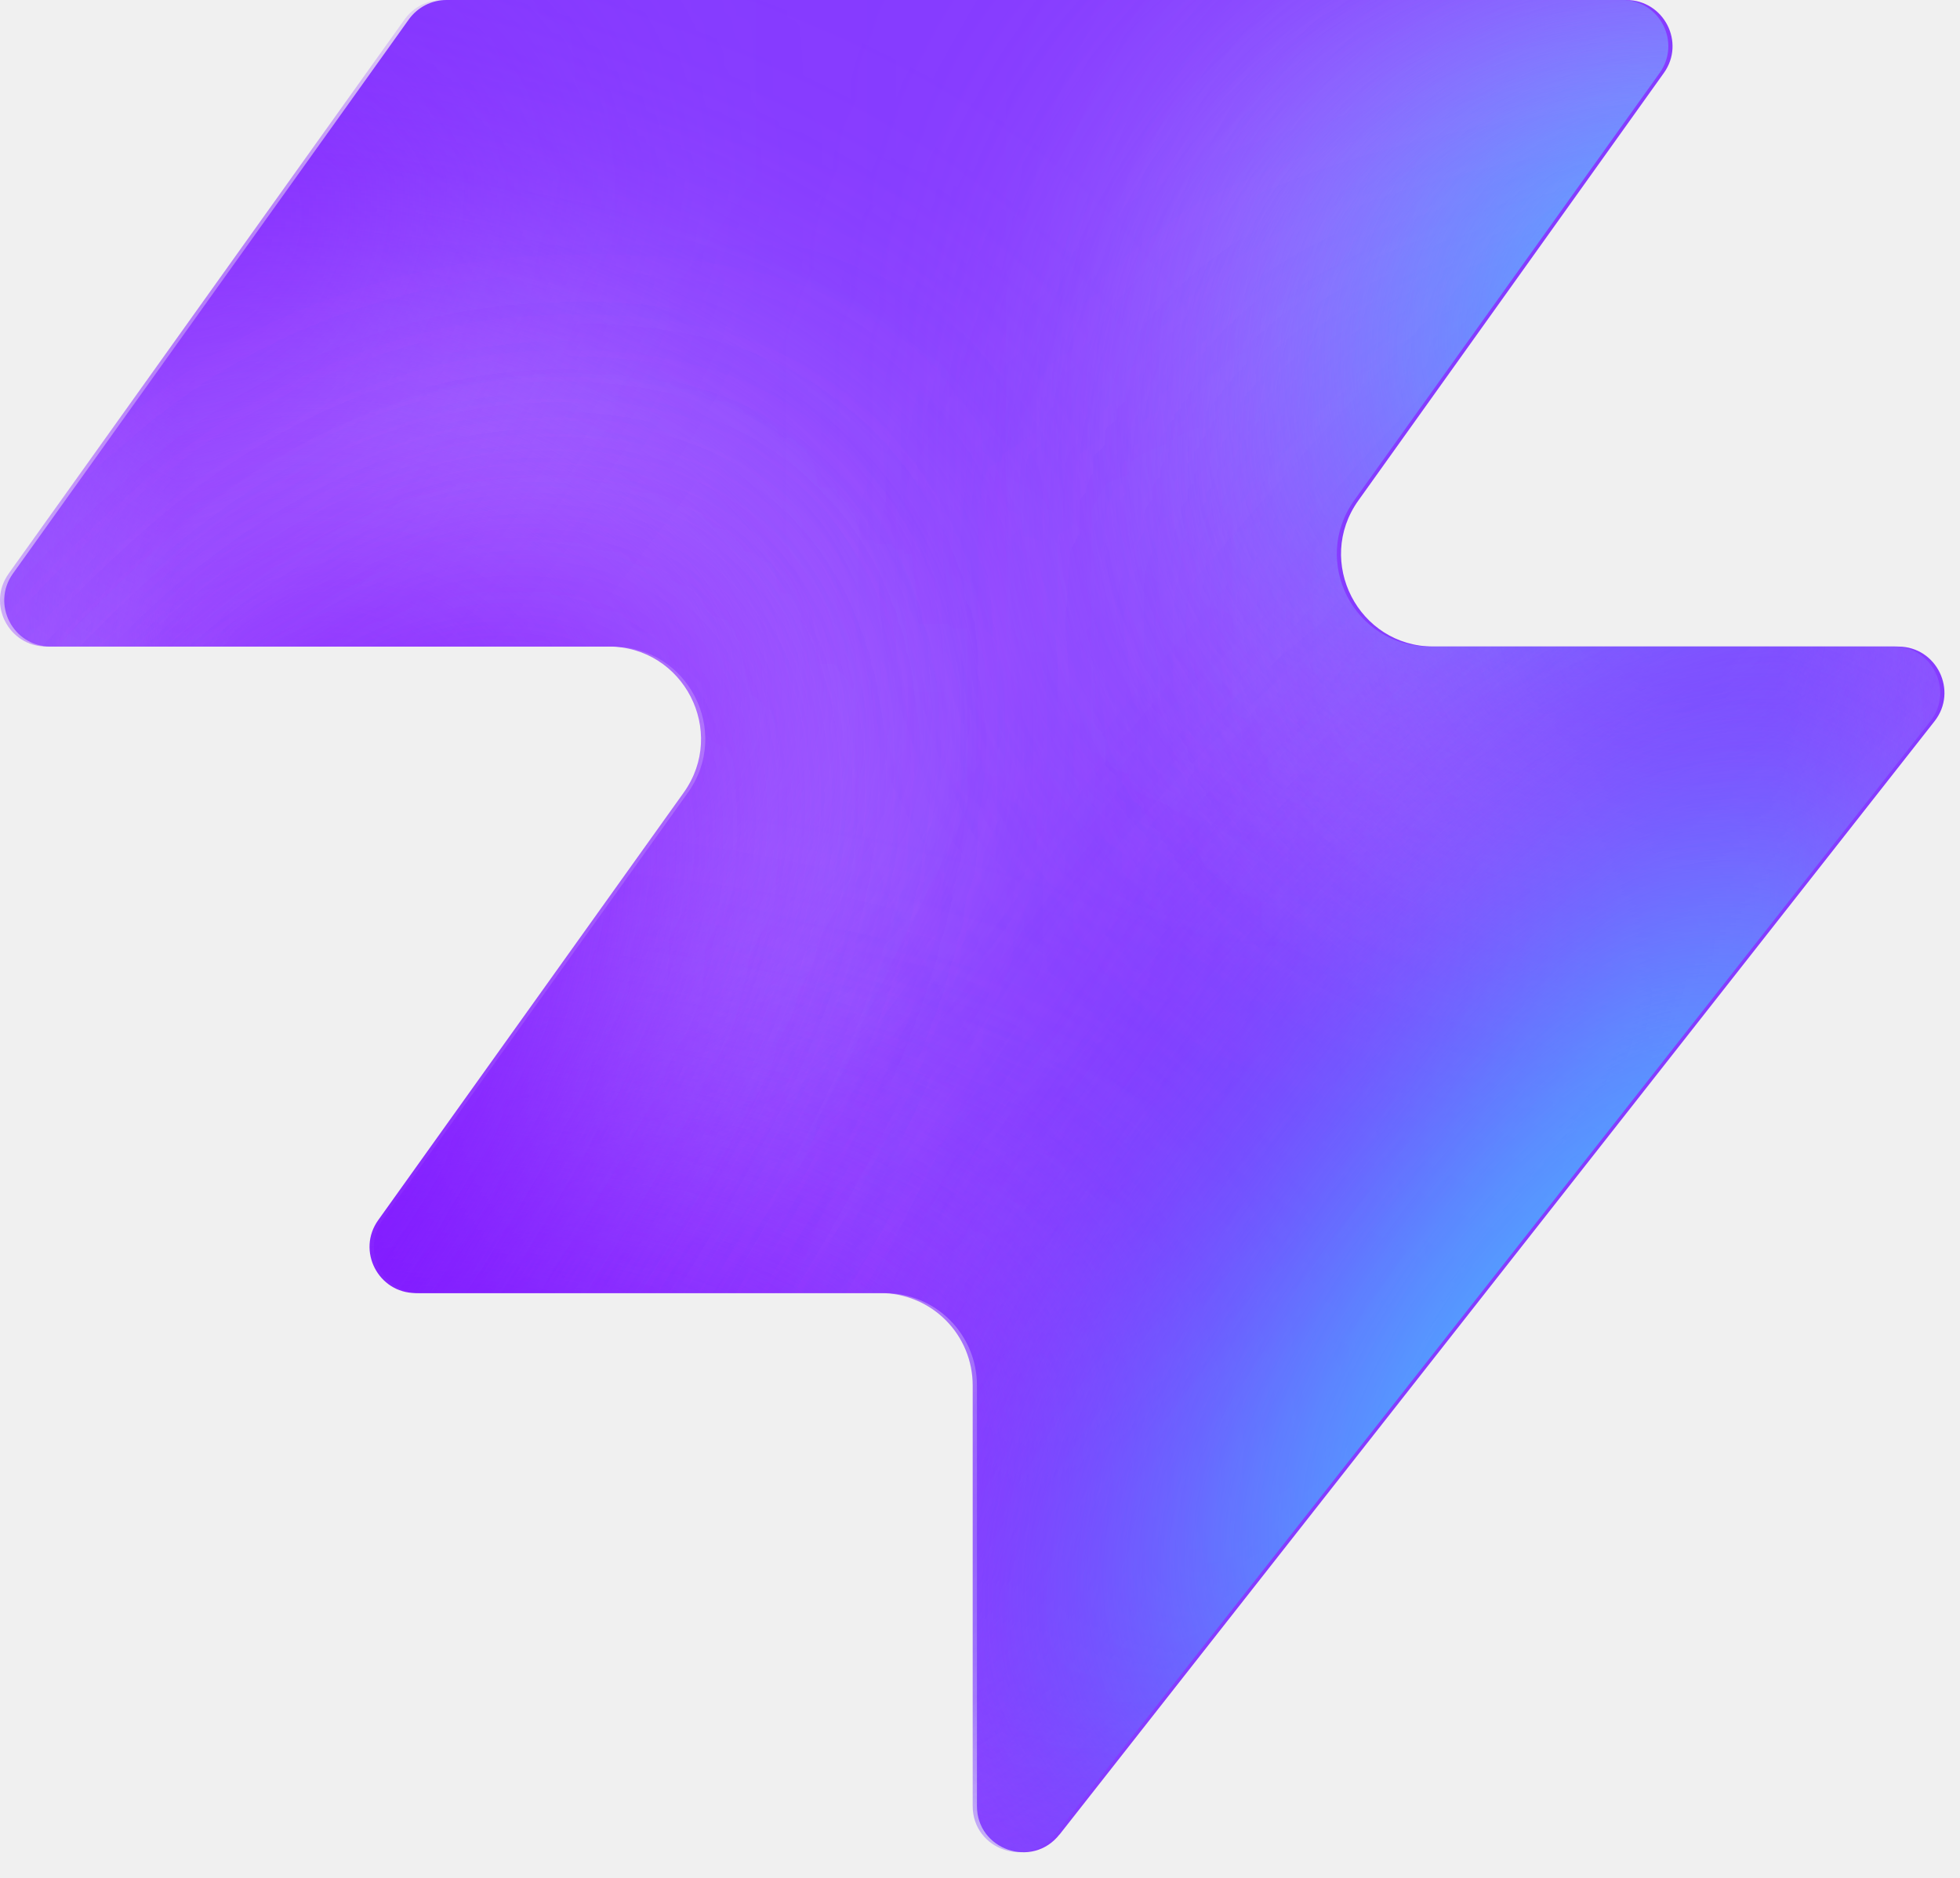
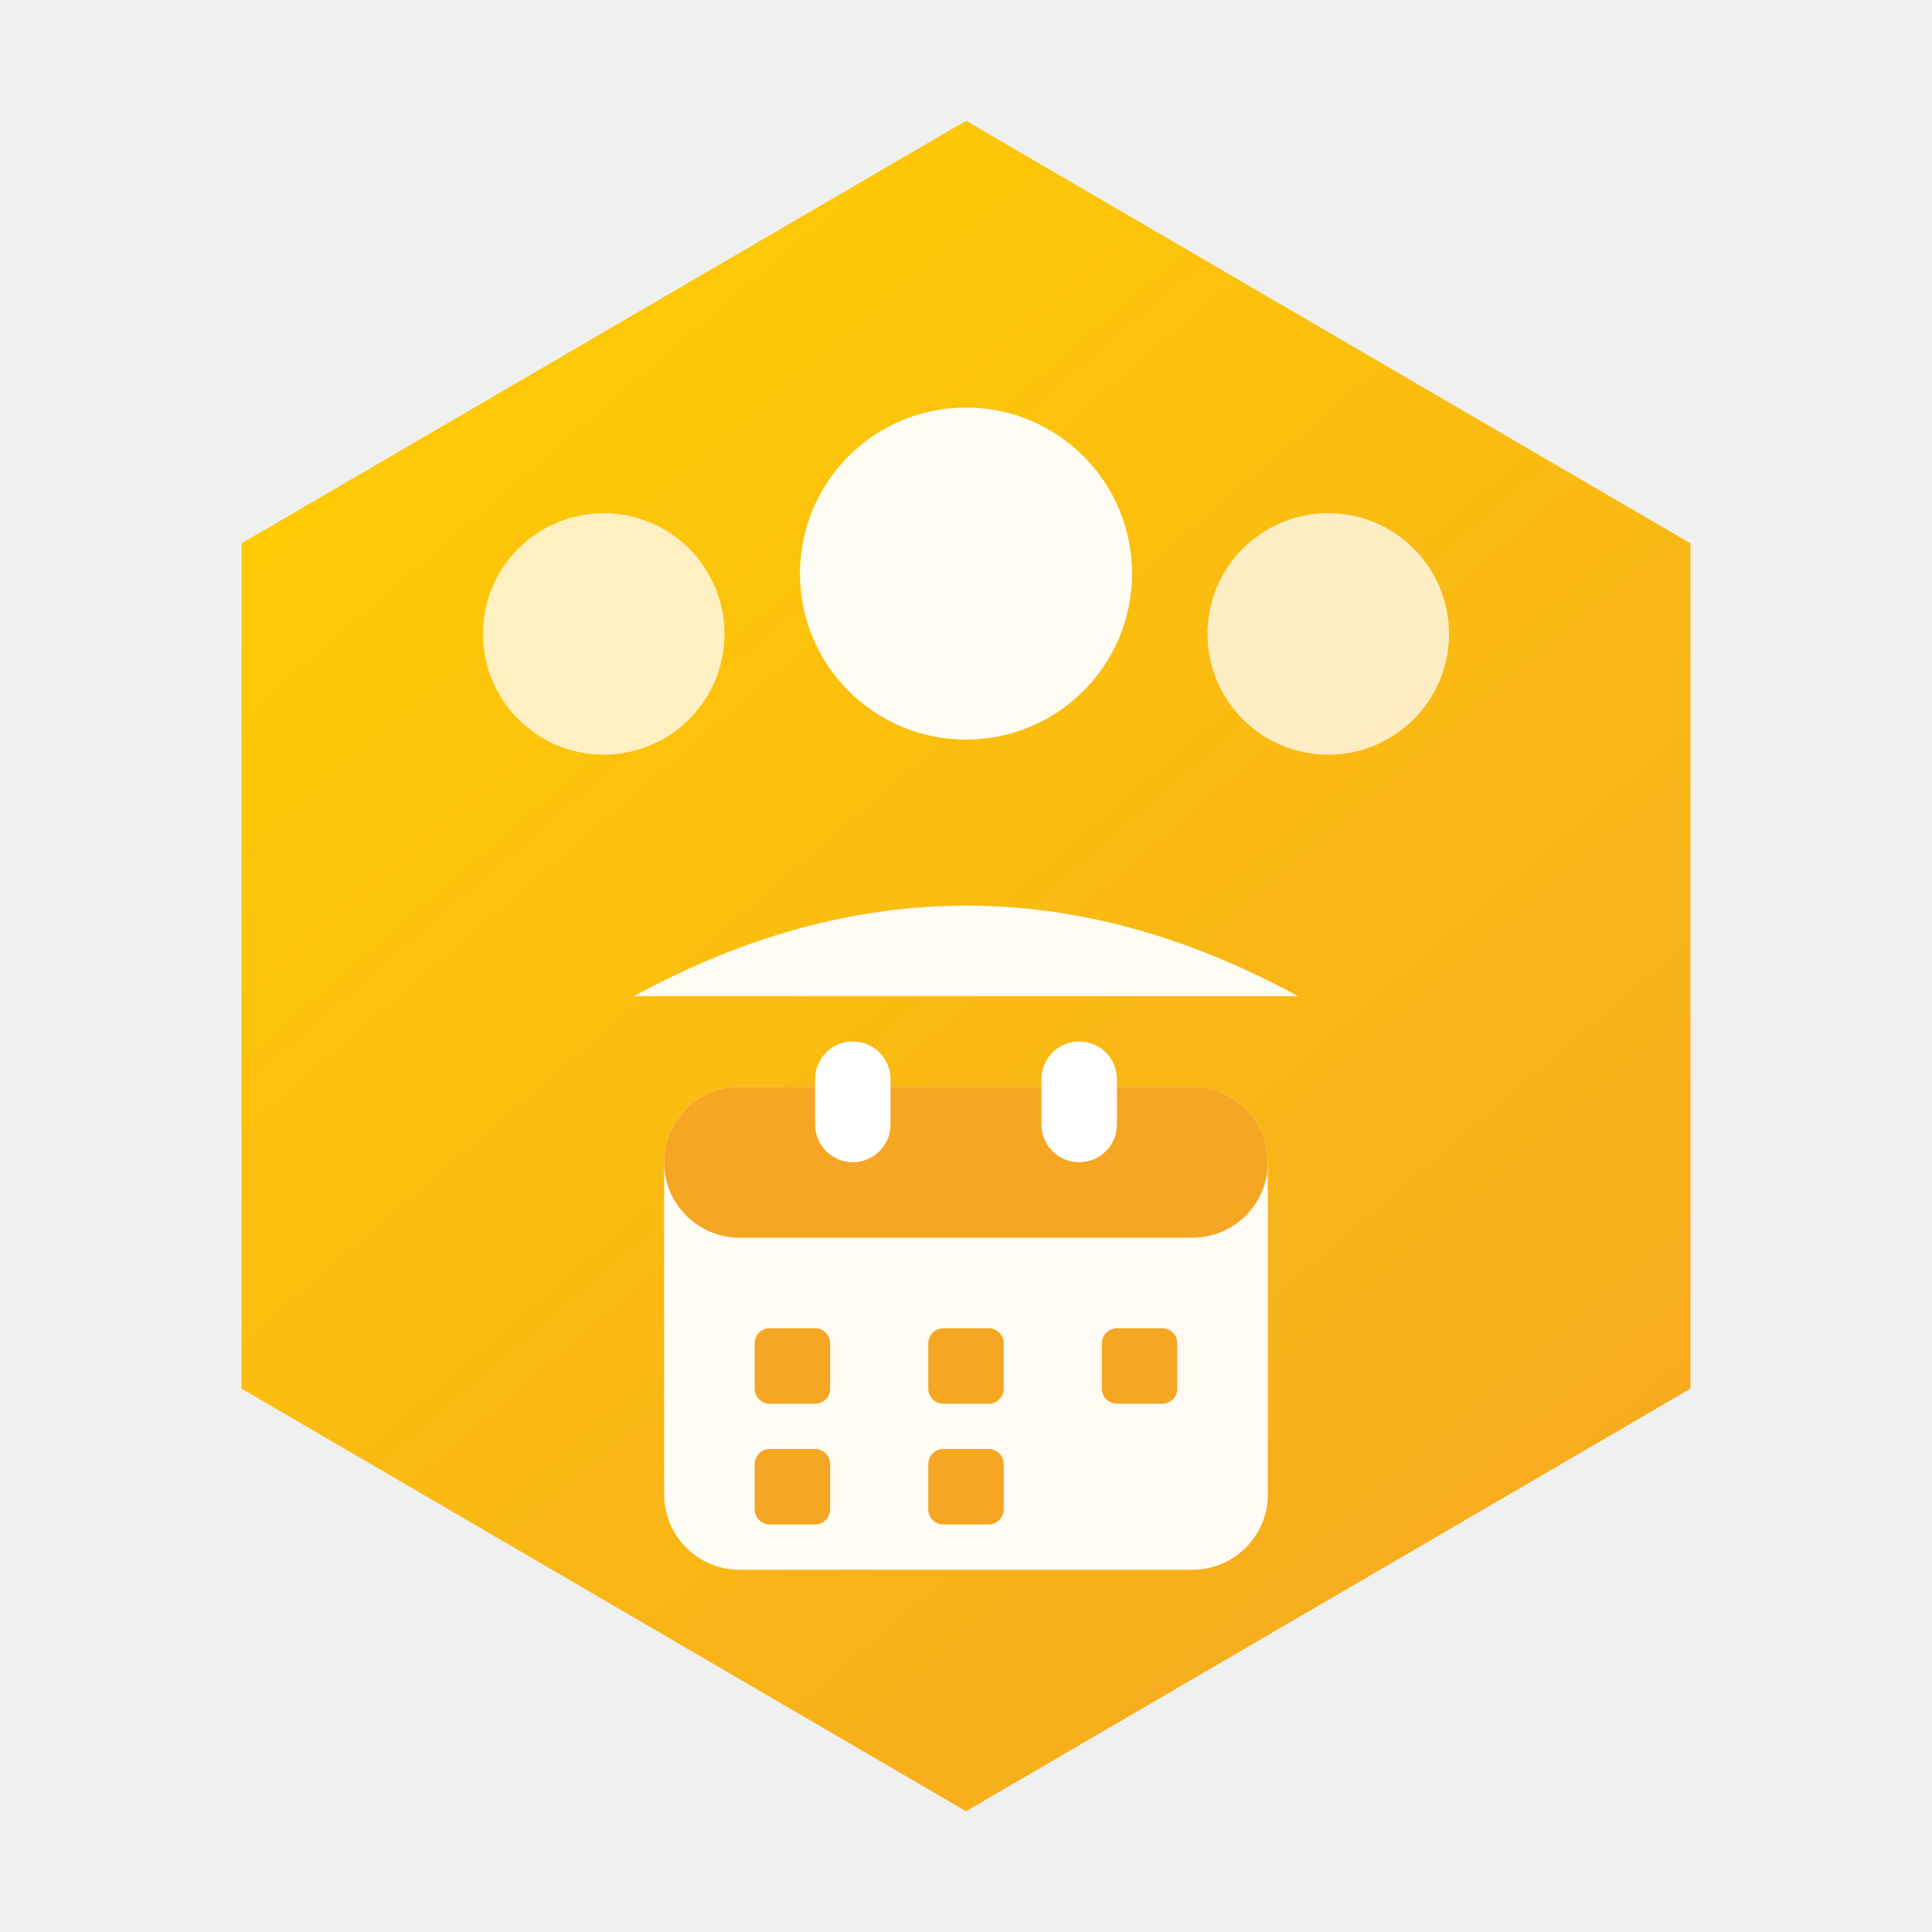
- <svg xmlns="http://www.w3.org/2000/svg" width="48" height="46" fill="none" viewBox="0 0 48 46">
-   <path fill="#863bff" d="M25.946 44.938c-.664.845-2.021.375-2.021-.698V33.937a2.26 2.26 0 0 0-2.262-2.262H10.287c-.92 0-1.456-1.04-.92-1.788l7.48-10.471c1.07-1.497 0-3.578-1.842-3.578H1.237c-.92 0-1.456-1.04-.92-1.788L10.013.474c.214-.297.556-.474.92-.474h28.894c.92 0 1.456 1.04.92 1.788l-7.48 10.471c-1.07 1.498 0 3.579 1.842 3.579h11.377c.943 0 1.473 1.088.89 1.83L25.947 44.94z" style="fill:#863bff;fill:color(display-p3 .525 .23 1);fill-opacity:1" />
-   <mask id="a" width="48" height="46" x="0" y="0" maskUnits="userSpaceOnUse" style="mask-type:alpha">
-     <path fill="#000" d="M25.842 44.938c-.664.844-2.021.375-2.021-.698V33.937a2.26 2.26 0 0 0-2.262-2.262H10.183c-.92 0-1.456-1.04-.92-1.788l7.48-10.471c1.07-1.498 0-3.579-1.842-3.579H1.133c-.92 0-1.456-1.04-.92-1.787L9.91.473c.214-.297.556-.474.92-.474h28.894c.92 0 1.456 1.04.92 1.788l-7.48 10.471c-1.07 1.498 0 3.578 1.842 3.578h11.377c.943 0 1.473 1.088.89 1.832L25.843 44.94z" style="fill:#000;fill-opacity:1" />
-   </mask>
-   <g mask="url(#a)">
-     <g filter="url(#b)">
-       <ellipse cx="5.508" cy="14.704" fill="#ede6ff" rx="5.508" ry="14.704" style="fill:#ede6ff;fill:color(display-p3 .927 .903 1);fill-opacity:1" transform="matrix(.00324 1 1 -.00324 -4.47 31.516)" />
-     </g>
-     <g filter="url(#c)">
-       <ellipse cx="10.399" cy="29.851" fill="#ede6ff" rx="10.399" ry="29.851" style="fill:#ede6ff;fill:color(display-p3 .927 .903 1);fill-opacity:1" transform="matrix(.00324 1 1 -.00324 -39.328 7.883)" />
-     </g>
-     <g filter="url(#d)">
-       <ellipse cx="5.508" cy="30.487" fill="#7e14ff" rx="5.508" ry="30.487" style="fill:#7e14ff;fill:color(display-p3 .492 .077 1);fill-opacity:1" transform="rotate(89.814 -25.913 -14.639)scale(1 -1)" />
-     </g>
-     <g filter="url(#e)">
-       <ellipse cx="5.508" cy="30.599" fill="#7e14ff" rx="5.508" ry="30.599" style="fill:#7e14ff;fill:color(display-p3 .492 .077 1);fill-opacity:1" transform="rotate(89.814 -32.644 -3.334)scale(1 -1)" />
-     </g>
-     <g filter="url(#f)">
-       <ellipse cx="5.508" cy="30.599" fill="#7e14ff" rx="5.508" ry="30.599" style="fill:#7e14ff;fill:color(display-p3 .492 .077 1);fill-opacity:1" transform="matrix(.00324 1 1 -.00324 -34.34 30.47)" />
-     </g>
-     <g filter="url(#g)">
-       <ellipse cx="14.072" cy="22.078" fill="#ede6ff" rx="14.072" ry="22.078" style="fill:#ede6ff;fill:color(display-p3 .927 .903 1);fill-opacity:1" transform="rotate(93.35 24.506 48.493)scale(-1 1)" />
-     </g>
-     <g filter="url(#h)">
-       <ellipse cx="3.47" cy="21.501" fill="#7e14ff" rx="3.47" ry="21.501" style="fill:#7e14ff;fill:color(display-p3 .492 .077 1);fill-opacity:1" transform="rotate(89.009 28.708 47.59)scale(-1 1)" />
-     </g>
-     <g filter="url(#i)">
-       <ellipse cx="3.47" cy="21.501" fill="#7e14ff" rx="3.47" ry="21.501" style="fill:#7e14ff;fill:color(display-p3 .492 .077 1);fill-opacity:1" transform="rotate(89.009 28.708 47.59)scale(-1 1)" />
-     </g>
-     <g filter="url(#j)">
-       <ellipse cx=".387" cy="8.972" fill="#7e14ff" rx="4.407" ry="29.108" style="fill:#7e14ff;fill:color(display-p3 .492 .077 1);fill-opacity:1" transform="rotate(39.51 .387 8.972)" />
-     </g>
-     <g filter="url(#k)">
-       <ellipse cx="47.523" cy="-6.092" fill="#7e14ff" rx="4.407" ry="29.108" style="fill:#7e14ff;fill:color(display-p3 .492 .077 1);fill-opacity:1" transform="rotate(37.892 47.523 -6.092)" />
-     </g>
-     <g filter="url(#l)">
-       <ellipse cx="41.412" cy="6.333" fill="#47bfff" rx="5.971" ry="9.665" style="fill:#47bfff;fill:color(display-p3 .28 .748 1);fill-opacity:1" transform="rotate(37.892 41.412 6.333)" />
-     </g>
-     <g filter="url(#m)">
-       <ellipse cx="-1.879" cy="38.332" fill="#7e14ff" rx="4.407" ry="29.108" style="fill:#7e14ff;fill:color(display-p3 .492 .077 1);fill-opacity:1" transform="rotate(37.892 -1.88 38.332)" />
-     </g>
-     <g filter="url(#n)">
-       <ellipse cx="-1.879" cy="38.332" fill="#7e14ff" rx="4.407" ry="29.108" style="fill:#7e14ff;fill:color(display-p3 .492 .077 1);fill-opacity:1" transform="rotate(37.892 -1.88 38.332)" />
-     </g>
-     <g filter="url(#o)">
-       <ellipse cx="35.651" cy="29.907" fill="#7e14ff" rx="4.407" ry="29.108" style="fill:#7e14ff;fill:color(display-p3 .492 .077 1);fill-opacity:1" transform="rotate(37.892 35.651 29.907)" />
-     </g>
-     <g filter="url(#p)">
-       <ellipse cx="38.418" cy="32.4" fill="#47bfff" rx="5.971" ry="15.297" style="fill:#47bfff;fill:color(display-p3 .28 .748 1);fill-opacity:1" transform="rotate(37.892 38.418 32.4)" />
-     </g>
-   </g>
+ <svg xmlns="http://www.w3.org/2000/svg" viewBox="0 0 64 64" fill="none">
+   <polygon points="32,4 56,18 56,46 32,60 8,46 8,18" fill="url(#hexGrad)" rx="4" />
+   <circle cx="32" cy="19" r="5.5" fill="white" opacity="0.95" />
+   <path d="M21 33 Q32 27 43 33" fill="white" opacity="0.95" />
+   <circle cx="20" cy="21" r="4" fill="white" opacity="0.75" />
+   <circle cx="44" cy="21" r="4" fill="white" opacity="0.75" />
+   <rect x="22" y="36" width="20" height="16" rx="2.5" fill="white" opacity="0.95" />
+   <rect x="22" y="36" width="20" height="5" rx="2.5" fill="#F5A623" />
+   <rect x="27" y="34.5" width="2.5" height="4" rx="1.25" fill="white" />
+   <rect x="34.5" y="34.5" width="2.5" height="4" rx="1.25" fill="white" />
+   <rect x="25" y="44" width="2.5" height="2.5" rx="0.5" fill="#F5A623" />
+   <rect x="30.75" y="44" width="2.5" height="2.5" rx="0.5" fill="#F5A623" />
+   <rect x="36.5" y="44" width="2.5" height="2.5" rx="0.5" fill="#F5A623" />
+   <rect x="25" y="48" width="2.5" height="2.5" rx="0.5" fill="#F5A623" />
+   <rect x="30.75" y="48" width="2.5" height="2.5" rx="0.5" fill="#F5A623" />
  <defs>
-     <filter id="b" width="60.045" height="41.654" x="-19.77" y="16.149" color-interpolation-filters="sRGB" filterUnits="userSpaceOnUse">
-       <feFlood flood-opacity="0" result="BackgroundImageFix" />
-       <feBlend in="SourceGraphic" in2="BackgroundImageFix" result="shape" />
-       <feGaussianBlur result="effect1_foregroundBlur_2002_17158" stdDeviation="7.659" />
-     </filter>
-     <filter id="c" width="90.34" height="51.437" x="-54.613" y="-7.533" color-interpolation-filters="sRGB" filterUnits="userSpaceOnUse">
-       <feFlood flood-opacity="0" result="BackgroundImageFix" />
-       <feBlend in="SourceGraphic" in2="BackgroundImageFix" result="shape" />
-       <feGaussianBlur result="effect1_foregroundBlur_2002_17158" stdDeviation="7.659" />
-     </filter>
-     <filter id="d" width="79.355" height="29.4" x="-49.64" y="2.03" color-interpolation-filters="sRGB" filterUnits="userSpaceOnUse">
-       <feFlood flood-opacity="0" result="BackgroundImageFix" />
-       <feBlend in="SourceGraphic" in2="BackgroundImageFix" result="shape" />
-       <feGaussianBlur result="effect1_foregroundBlur_2002_17158" stdDeviation="4.596" />
-     </filter>
-     <filter id="e" width="79.579" height="29.4" x="-45.045" y="20.029" color-interpolation-filters="sRGB" filterUnits="userSpaceOnUse">
-       <feFlood flood-opacity="0" result="BackgroundImageFix" />
-       <feBlend in="SourceGraphic" in2="BackgroundImageFix" result="shape" />
-       <feGaussianBlur result="effect1_foregroundBlur_2002_17158" stdDeviation="4.596" />
-     </filter>
-     <filter id="f" width="79.579" height="29.4" x="-43.513" y="21.178" color-interpolation-filters="sRGB" filterUnits="userSpaceOnUse">
-       <feFlood flood-opacity="0" result="BackgroundImageFix" />
-       <feBlend in="SourceGraphic" in2="BackgroundImageFix" result="shape" />
-       <feGaussianBlur result="effect1_foregroundBlur_2002_17158" stdDeviation="4.596" />
-     </filter>
-     <filter id="g" width="74.749" height="58.852" x="15.756" y="-17.901" color-interpolation-filters="sRGB" filterUnits="userSpaceOnUse">
-       <feFlood flood-opacity="0" result="BackgroundImageFix" />
-       <feBlend in="SourceGraphic" in2="BackgroundImageFix" result="shape" />
-       <feGaussianBlur result="effect1_foregroundBlur_2002_17158" stdDeviation="7.659" />
-     </filter>
-     <filter id="h" width="61.377" height="25.362" x="23.548" y="2.284" color-interpolation-filters="sRGB" filterUnits="userSpaceOnUse">
-       <feFlood flood-opacity="0" result="BackgroundImageFix" />
-       <feBlend in="SourceGraphic" in2="BackgroundImageFix" result="shape" />
-       <feGaussianBlur result="effect1_foregroundBlur_2002_17158" stdDeviation="4.596" />
-     </filter>
-     <filter id="i" width="61.377" height="25.362" x="23.548" y="2.284" color-interpolation-filters="sRGB" filterUnits="userSpaceOnUse">
-       <feFlood flood-opacity="0" result="BackgroundImageFix" />
-       <feBlend in="SourceGraphic" in2="BackgroundImageFix" result="shape" />
-       <feGaussianBlur result="effect1_foregroundBlur_2002_17158" stdDeviation="4.596" />
-     </filter>
-     <filter id="j" width="56.045" height="63.649" x="-27.636" y="-22.853" color-interpolation-filters="sRGB" filterUnits="userSpaceOnUse">
-       <feFlood flood-opacity="0" result="BackgroundImageFix" />
-       <feBlend in="SourceGraphic" in2="BackgroundImageFix" result="shape" />
-       <feGaussianBlur result="effect1_foregroundBlur_2002_17158" stdDeviation="4.596" />
-     </filter>
-     <filter id="k" width="54.814" height="64.646" x="20.116" y="-38.415" color-interpolation-filters="sRGB" filterUnits="userSpaceOnUse">
-       <feFlood flood-opacity="0" result="BackgroundImageFix" />
-       <feBlend in="SourceGraphic" in2="BackgroundImageFix" result="shape" />
-       <feGaussianBlur result="effect1_foregroundBlur_2002_17158" stdDeviation="4.596" />
-     </filter>
-     <filter id="l" width="33.541" height="35.313" x="24.641" y="-11.323" color-interpolation-filters="sRGB" filterUnits="userSpaceOnUse">
-       <feFlood flood-opacity="0" result="BackgroundImageFix" />
-       <feBlend in="SourceGraphic" in2="BackgroundImageFix" result="shape" />
-       <feGaussianBlur result="effect1_foregroundBlur_2002_17158" stdDeviation="4.596" />
-     </filter>
-     <filter id="m" width="54.814" height="64.646" x="-29.286" y="6.009" color-interpolation-filters="sRGB" filterUnits="userSpaceOnUse">
-       <feFlood flood-opacity="0" result="BackgroundImageFix" />
-       <feBlend in="SourceGraphic" in2="BackgroundImageFix" result="shape" />
-       <feGaussianBlur result="effect1_foregroundBlur_2002_17158" stdDeviation="4.596" />
-     </filter>
-     <filter id="n" width="54.814" height="64.646" x="-29.286" y="6.009" color-interpolation-filters="sRGB" filterUnits="userSpaceOnUse">
-       <feFlood flood-opacity="0" result="BackgroundImageFix" />
-       <feBlend in="SourceGraphic" in2="BackgroundImageFix" result="shape" />
-       <feGaussianBlur result="effect1_foregroundBlur_2002_17158" stdDeviation="4.596" />
-     </filter>
-     <filter id="o" width="54.814" height="64.646" x="8.244" y="-2.416" color-interpolation-filters="sRGB" filterUnits="userSpaceOnUse">
-       <feFlood flood-opacity="0" result="BackgroundImageFix" />
-       <feBlend in="SourceGraphic" in2="BackgroundImageFix" result="shape" />
-       <feGaussianBlur result="effect1_foregroundBlur_2002_17158" stdDeviation="4.596" />
-     </filter>
-     <filter id="p" width="39.409" height="43.623" x="18.713" y="10.588" color-interpolation-filters="sRGB" filterUnits="userSpaceOnUse">
-       <feFlood flood-opacity="0" result="BackgroundImageFix" />
-       <feBlend in="SourceGraphic" in2="BackgroundImageFix" result="shape" />
-       <feGaussianBlur result="effect1_foregroundBlur_2002_17158" stdDeviation="4.596" />
-     </filter>
+     <linearGradient id="hexGrad" x1="8" y1="4" x2="56" y2="60" gradientUnits="userSpaceOnUse">
+       <stop offset="0%" stop-color="#FFD000" />
+       <stop offset="100%" stop-color="#F5A623" />
+     </linearGradient>
  </defs>
</svg>
